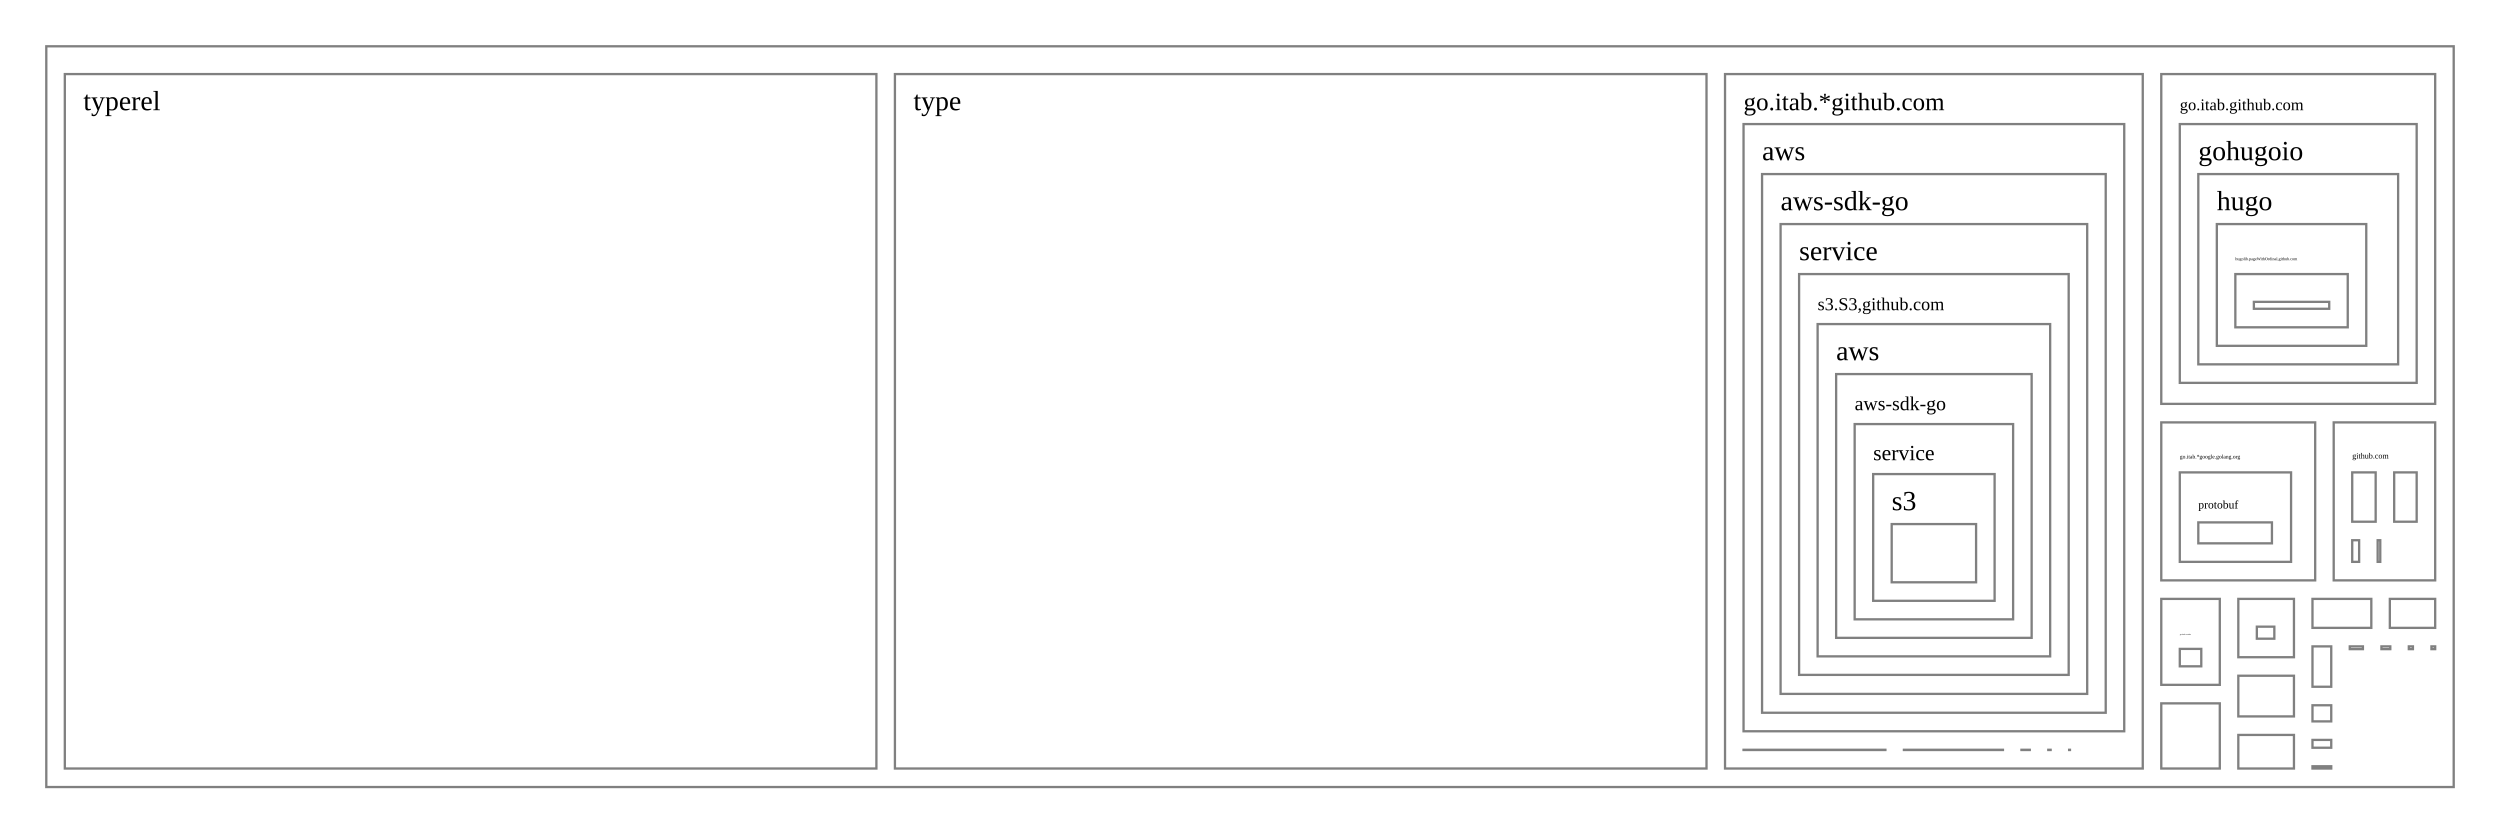
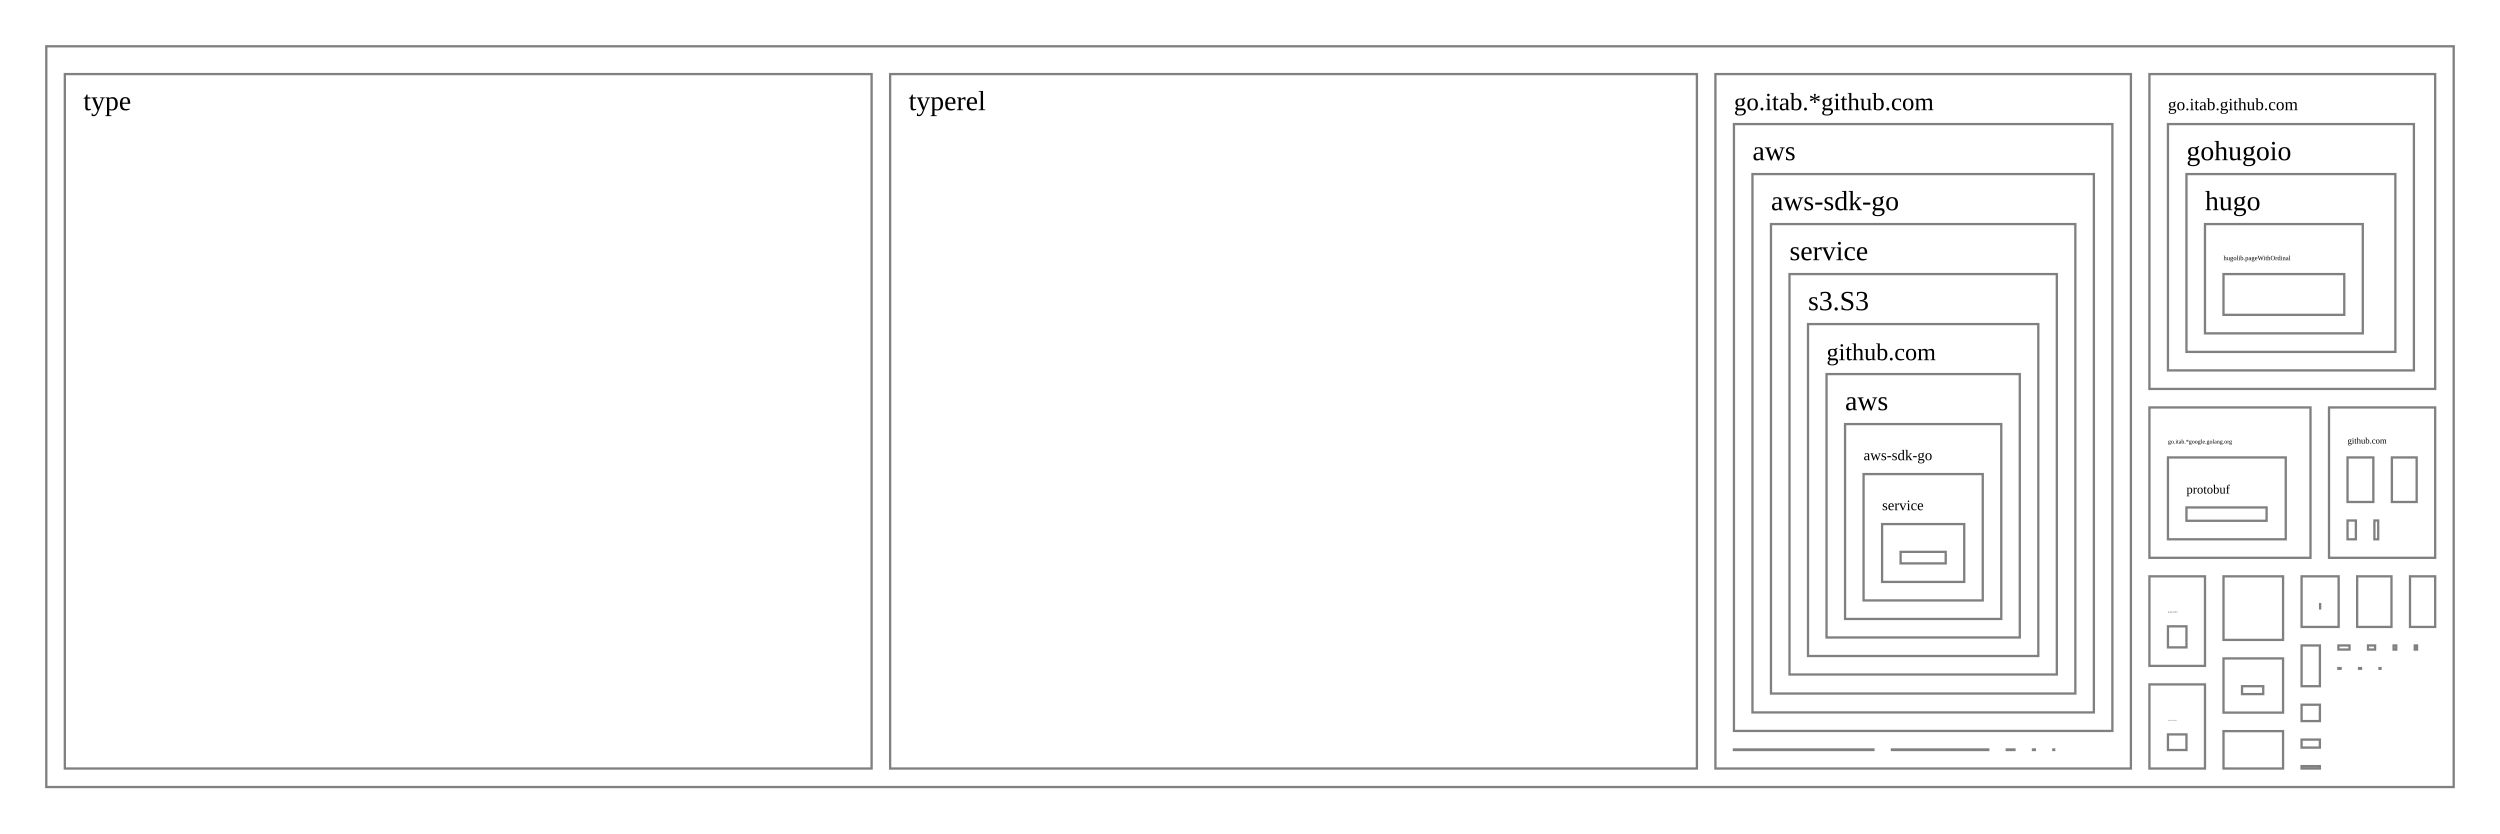
<svg xmlns="http://www.w3.org/2000/svg" viewBox="0 0 1080 360" style="background: white none repeat scroll 0% 0%;">
  <g>
    <rect x="20" y="20" width="1040" height="320" style="fill: rgba(0, 0, 0, 0);opacity:1;fill-opacity:1;stroke:rgba(128,128,128,65535);stroke-width:1px;stroke-opacity:1;" />
  </g>
  <g>
-     <rect x="745.211" y="32" width="180.458" height="300" style="fill: rgba(0, 0, 0, 0);opacity:1;fill-opacity:1;stroke:rgba(128,128,128,65535);stroke-width:1px;stroke-opacity:1;" />
-     <text data-notex="1" text-anchor="start" transform="translate(753.2114,47.6) scale(0.901636)" style="font-family: Open Sans, verdana, arial, sans-serif !important; font-size: 12px; fill: rgb(0, 0, 0, 65535); fill-opacity: 1; white-space: pre;" data-math="N">go.itab.*github.com</text>
+     <rect x="994.284" y="330.963" width="7.909" height="1.037" style="fill: rgba(0, 0, 0, 0);opacity:1;fill-opacity:1;stroke:rgba(128,128,128,65535);stroke-width:1px;stroke-opacity:1;" />
  </g>
  <g>
-     <rect x="1032.409" y="258.721" width="19.591" height="12.518" style="fill: rgba(0, 0, 0, 0);opacity:1;fill-opacity:1;stroke:rgba(128,128,128,65535);stroke-width:1px;stroke-opacity:1;" />
+     <rect x="1022.981" y="278.837" width="3.058" height="1.772" style="fill: rgba(0, 0, 0, 0);opacity:1;fill-opacity:1;stroke:rgba(128,128,128,65535);stroke-width:1px;stroke-opacity:1;" />
  </g>
  <g>
-     <rect x="933.67" y="32" width="118.33" height="142.472" style="fill: rgba(0, 0, 0, 0);opacity:1;fill-opacity:1;stroke:rgba(128,128,128,65535);stroke-width:1px;stroke-opacity:1;" />
-     <text data-notex="1" text-anchor="start" transform="translate(941.6698,47.6) scale(0.592189)" style="font-family: Open Sans, verdana, arial, sans-serif !important; font-size: 12px; fill: rgb(0, 0, 0, 65535); fill-opacity: 1; white-space: pre;" data-math="N">go.itab.github.com</text>
+     <rect x="928.55" y="176.016" width="69.584" height="64.959" style="fill: rgba(0, 0, 0, 0);opacity:1;fill-opacity:1;stroke:rgba(128,128,128,65535);stroke-width:1px;stroke-opacity:1;" />
+     <text data-notex="1" text-anchor="start" transform="translate(936.5497,191.616) scale(0.214681)" style="font-family: Open Sans, verdana, arial, sans-serif !important; font-size: 12px; fill: rgb(0, 0, 0, 65535); fill-opacity: 1; white-space: pre;" data-math="N">go.itab.*google.golang.org</text>
  </g>
  <g>
-     <rect x="998.99" y="279.239" width="8.107" height="17.437" style="fill: rgba(0, 0, 0, 0);opacity:1;fill-opacity:1;stroke:rgba(128,128,128,65535);stroke-width:1px;stroke-opacity:1;" />
+     <rect x="928.55" y="248.975" width="24.004" height="38.691" style="fill: rgba(0, 0, 0, 0);opacity:1;fill-opacity:1;stroke:rgba(128,128,128,65535);stroke-width:1px;stroke-opacity:1;" />
+     <text data-notex="1" text-anchor="start" transform="translate(936.5497,264.5747) scale(0.059552)" style="font-family: Open Sans, verdana, arial, sans-serif !important; font-size: 12px; fill: rgb(0, 0, 0, 65535); fill-opacity: 1; white-space: pre;" data-math="N">go.itab.vendor</text>
  </g>
  <g>
-     <rect x="998.99" y="304.676" width="8.107" height="6.963" style="fill: rgba(0, 0, 0, 0);opacity:1;fill-opacity:1;stroke:rgba(128,128,128,65535);stroke-width:1px;stroke-opacity:1;" />
+     <rect x="1041.121" y="248.975" width="10.879" height="21.863" style="fill: rgba(0, 0, 0, 0);opacity:1;fill-opacity:1;stroke:rgba(128,128,128,65535);stroke-width:1px;stroke-opacity:1;" />
  </g>
  <g>
-     <rect x="966.952" y="317.492" width="24.038" height="14.508" style="fill: rgba(0, 0, 0, 0);opacity:1;fill-opacity:1;stroke:rgba(128,128,128,65535);stroke-width:1px;stroke-opacity:1;" />
+     <rect x="28" y="32" width="348.532" height="300" style="fill: rgba(0, 0, 0, 0);opacity:1;fill-opacity:1;stroke:rgba(128,128,128,65535);stroke-width:1px;stroke-opacity:1;" />
+     <text data-notex="1" text-anchor="start" transform="translate(36,47.6) scale(1)" style="font-family: Open Sans, verdana, arial, sans-serif !important; font-size: 12px; fill: rgb(0, 0, 0, 65535); fill-opacity: 1; white-space: pre;" data-math="N">type</text>
  </g>
  <g>
-     <rect x="1040.609" y="279.239" width="1.773" height="1.188" style="fill: rgba(0, 0, 0, 0);opacity:1;fill-opacity:1;stroke:rgba(128,128,128,65535);stroke-width:1px;stroke-opacity:1;" />
+     <rect x="928.55" y="32" width="123.45" height="136.016" style="fill: rgba(0, 0, 0, 0);opacity:1;fill-opacity:1;stroke:rgba(128,128,128,65535);stroke-width:1px;stroke-opacity:1;" />
+     <text data-notex="1" text-anchor="start" transform="translate(936.5497,47.6) scale(0.621819)" style="font-family: Open Sans, verdana, arial, sans-serif !important; font-size: 12px; fill: rgb(0, 0, 0, 65535); fill-opacity: 1; white-space: pre;" data-math="N">go.itab.github.com</text>
  </g>
  <g>
-     <rect x="28" y="32" width="350.606" height="300" style="fill: rgba(0, 0, 0, 0);opacity:1;fill-opacity:1;stroke:rgba(128,128,128,65535);stroke-width:1px;stroke-opacity:1;" />
-     <text data-notex="1" text-anchor="start" transform="translate(36,47.6) scale(1)" style="font-family: Open Sans, verdana, arial, sans-serif !important; font-size: 12px; fill: rgb(0, 0, 0, 65535); fill-opacity: 1; white-space: pre;" data-math="N">typerel</text>
+     <rect x="994.284" y="248.975" width="16.008" height="21.863" style="fill: rgba(0, 0, 0, 0);opacity:1;fill-opacity:1;stroke:rgba(128,128,128,65535);stroke-width:1px;stroke-opacity:1;" />
  </g>
  <g>
-     <rect x="998.99" y="319.639" width="8.107" height="3.383" style="fill: rgba(0, 0, 0, 0);opacity:1;fill-opacity:1;stroke:rgba(128,128,128,65535);stroke-width:1px;stroke-opacity:1;" />
+     <rect x="994.284" y="319.504" width="7.909" height="3.459" style="fill: rgba(0, 0, 0, 0);opacity:1;fill-opacity:1;stroke:rgba(128,128,128,65535);stroke-width:1px;stroke-opacity:1;" />
  </g>
  <g>
-     <rect x="933.67" y="258.721" width="25.282" height="37.13" style="fill: rgba(0, 0, 0, 0);opacity:1;fill-opacity:1;stroke:rgba(128,128,128,65535);stroke-width:1px;stroke-opacity:1;" />
-     <text data-notex="1" text-anchor="start" transform="translate(941.6698,274.3209) scale(0.069066)" style="font-family: Open Sans, verdana, arial, sans-serif !important; font-size: 12px; fill: rgb(0, 0, 0, 65535); fill-opacity: 1; white-space: pre;" data-math="N">go.itab.vendor</text>
+     <rect x="960.554" y="284.438" width="25.73" height="23.41" style="fill: rgba(0, 0, 0, 0);opacity:1;fill-opacity:1;stroke:rgba(128,128,128,65535);stroke-width:1px;stroke-opacity:1;" />
  </g>
  <g>
-     <rect x="1015.097" y="279.239" width="5.682" height="1.188" style="fill: rgba(0, 0, 0, 0);opacity:1;fill-opacity:1;stroke:rgba(128,128,128,65535);stroke-width:1px;stroke-opacity:1;" />
+     <rect x="741.063" y="32" width="179.487" height="300" style="fill: rgba(0, 0, 0, 0);opacity:1;fill-opacity:1;stroke:rgba(128,128,128,65535);stroke-width:1px;stroke-opacity:1;" />
+     <text data-notex="1" text-anchor="start" transform="translate(749.0632,47.6) scale(0.896308)" style="font-family: Open Sans, verdana, arial, sans-serif !important; font-size: 12px; fill: rgb(0, 0, 0, 65535); fill-opacity: 1; white-space: pre;" data-math="N">go.itab.*github.com</text>
  </g>
  <g>
-     <rect x="1050.382" y="279.239" width="1.618" height="1.188" style="fill: rgba(0, 0, 0, 0);opacity:1;fill-opacity:1;stroke:rgba(128,128,128,65535);stroke-width:1px;stroke-opacity:1;" />
+     <rect x="994.284" y="304.442" width="7.909" height="7.062" style="fill: rgba(0, 0, 0, 0);opacity:1;fill-opacity:1;stroke:rgba(128,128,128,65535);stroke-width:1px;stroke-opacity:1;" />
  </g>
  <g>
-     <rect x="933.67" y="303.851" width="25.282" height="28.149" style="fill: rgba(0, 0, 0, 0);opacity:1;fill-opacity:1;stroke:rgba(128,128,128,65535);stroke-width:1px;stroke-opacity:1;" />
+     <rect x="1019.125" y="288.61" width="0.819" height="0.31" style="fill: rgba(0, 0, 0, 0);opacity:1;fill-opacity:1;stroke:rgba(128,128,128,65535);stroke-width:1px;stroke-opacity:1;" />
  </g>
  <g>
-     <rect x="1008.159" y="182.472" width="43.841" height="68.249" style="fill: rgba(0, 0, 0, 0);opacity:1;fill-opacity:1;stroke:rgba(128,128,128,65535);stroke-width:1px;stroke-opacity:1;" />
-     <text data-notex="1" text-anchor="start" transform="translate(1016.159,198.0721) scale(0.290014)" style="font-family: Open Sans, verdana, arial, sans-serif !important; font-size: 12px; fill: rgb(0, 0, 0, 65535); fill-opacity: 1; white-space: pre;" data-math="N">github.com</text>
+     <rect x="384.532" y="32" width="348.532" height="300" style="fill: rgba(0, 0, 0, 0);opacity:1;fill-opacity:1;stroke:rgba(128,128,128,65535);stroke-width:1px;stroke-opacity:1;" />
+     <text data-notex="1" text-anchor="start" transform="translate(392.5316,47.6) scale(1)" style="font-family: Open Sans, verdana, arial, sans-serif !important; font-size: 12px; fill: rgb(0, 0, 0, 65535); fill-opacity: 1; white-space: pre;" data-math="N">typerel</text>
  </g>
  <g>
-     <rect x="966.952" y="291.915" width="24.038" height="17.576" style="fill: rgba(0, 0, 0, 0);opacity:1;fill-opacity:1;stroke:rgba(128,128,128,65535);stroke-width:1px;stroke-opacity:1;" />
+     <rect x="994.284" y="278.837" width="7.909" height="17.605" style="fill: rgba(0, 0, 0, 0);opacity:1;fill-opacity:1;stroke:rgba(128,128,128,65535);stroke-width:1px;stroke-opacity:1;" />
  </g>
  <g>
-     <rect x="998.99" y="258.721" width="25.418" height="12.518" style="fill: rgba(0, 0, 0, 0);opacity:1;fill-opacity:1;stroke:rgba(128,128,128,65535);stroke-width:1px;stroke-opacity:1;" />
+     <rect x="1010.192" y="278.837" width="4.788" height="1.772" style="fill: rgba(0, 0, 0, 0);opacity:1;fill-opacity:1;stroke:rgba(128,128,128,65535);stroke-width:1px;stroke-opacity:1;" />
  </g>
  <g>
-     <rect x="966.952" y="258.721" width="24.038" height="25.195" style="fill: rgba(0, 0, 0, 0);opacity:1;fill-opacity:1;stroke:rgba(128,128,128,65535);stroke-width:1px;stroke-opacity:1;" />
+     <rect x="960.554" y="248.975" width="25.73" height="27.463" style="fill: rgba(0, 0, 0, 0);opacity:1;fill-opacity:1;stroke:rgba(128,128,128,65535);stroke-width:1px;stroke-opacity:1;" />
  </g>
  <g>
-     <rect x="386.606" y="32" width="350.606" height="300" style="fill: rgba(0, 0, 0, 0);opacity:1;fill-opacity:1;stroke:rgba(128,128,128,65535);stroke-width:1px;stroke-opacity:1;" />
-     <text data-notex="1" text-anchor="start" transform="translate(394.6057,47.6) scale(1)" style="font-family: Open Sans, verdana, arial, sans-serif !important; font-size: 12px; fill: rgb(0, 0, 0, 65535); fill-opacity: 1; white-space: pre;" data-math="N">type</text>
+     <rect x="1043.173" y="278.837" width="0.99" height="1.772" style="fill: rgba(0, 0, 0, 0);opacity:1;fill-opacity:1;stroke:rgba(128,128,128,65535);stroke-width:1px;stroke-opacity:1;" />
  </g>
  <g>
-     <rect x="998.99" y="331.022" width="8.107" height="0.978" style="fill: rgba(0, 0, 0, 0);opacity:1;fill-opacity:1;stroke:rgba(128,128,128,65535);stroke-width:1px;stroke-opacity:1;" />
+     <rect x="960.554" y="315.847" width="25.73" height="16.153" style="fill: rgba(0, 0, 0, 0);opacity:1;fill-opacity:1;stroke:rgba(128,128,128,65535);stroke-width:1px;stroke-opacity:1;" />
  </g>
  <g>
-     <rect x="1028.779" y="279.239" width="3.83" height="1.188" style="fill: rgba(0, 0, 0, 0);opacity:1;fill-opacity:1;stroke:rgba(128,128,128,65535);stroke-width:1px;stroke-opacity:1;" />
+     <rect x="1006.134" y="176.016" width="45.866" height="64.959" style="fill: rgba(0, 0, 0, 0);opacity:1;fill-opacity:1;stroke:rgba(128,128,128,65535);stroke-width:1px;stroke-opacity:1;" />
+     <text data-notex="1" text-anchor="start" transform="translate(1014.134,191.616) scale(0.311102)" style="font-family: Open Sans, verdana, arial, sans-serif !important; font-size: 12px; fill: rgb(0, 0, 0, 65535); fill-opacity: 1; white-space: pre;" data-math="N">github.com</text>
  </g>
  <g>
-     <rect x="933.67" y="182.472" width="66.489" height="68.249" style="fill: rgba(0, 0, 0, 0);opacity:1;fill-opacity:1;stroke:rgba(128,128,128,65535);stroke-width:1px;stroke-opacity:1;" />
-     <text data-notex="1" text-anchor="start" transform="translate(941.6698,198.0721) scale(0.202279)" style="font-family: Open Sans, verdana, arial, sans-serif !important; font-size: 12px; fill: rgb(0, 0, 0, 65535); fill-opacity: 1; white-space: pre;" data-math="N">go.itab.*google.golang.org</text>
+     <rect x="1018.292" y="248.975" width="14.828" height="21.863" style="fill: rgba(0, 0, 0, 0);opacity:1;fill-opacity:1;stroke:rgba(128,128,128,65535);stroke-width:1px;stroke-opacity:1;" />
  </g>
  <g>
-     <rect x="753.211" y="53.6" width="164.458" height="262.306" style="fill: rgba(0, 0, 0, 0);opacity:1;fill-opacity:1;stroke:rgba(128,128,128,65535);stroke-width:1px;stroke-opacity:1;" />
-     <text data-notex="1" text-anchor="start" transform="translate(761.2114,69.2) scale(1)" style="font-family: Open Sans, verdana, arial, sans-serif !important; font-size: 12px; fill: rgb(0, 0, 0, 65535); fill-opacity: 1; white-space: pre;" data-math="N">aws</text>
+     <rect x="1027.945" y="288.61" width="0.424" height="0.31" style="fill: rgba(0, 0, 0, 0);opacity:1;fill-opacity:1;stroke:rgba(128,128,128,65535);stroke-width:1px;stroke-opacity:1;" />
  </g>
  <g>
-     <rect x="873.271" y="323.906" width="3.591" height="0.094" style="fill: rgba(0, 0, 0, 0);opacity:1;fill-opacity:1;stroke:rgba(128,128,128,65535);stroke-width:1px;stroke-opacity:1;" />
+     <rect x="928.55" y="295.665" width="24.004" height="36.335" style="fill: rgba(0, 0, 0, 0);opacity:1;fill-opacity:1;stroke:rgba(128,128,128,65535);stroke-width:1px;stroke-opacity:1;" />
+     <text data-notex="1" text-anchor="start" transform="translate(936.5497,311.2655) scale(0.034739)" style="font-family: Open Sans, verdana, arial, sans-serif !important; font-size: 12px; fill: rgb(0, 0, 0, 65535); fill-opacity: 1; white-space: pre;" data-math="N">go.itab.sort.StringSlice</text>
  </g>
  <g>
-     <rect x="753.211" y="323.906" width="61.278" height="0.094" style="fill: rgba(0, 0, 0, 0);opacity:1;fill-opacity:1;stroke:rgba(128,128,128,65535);stroke-width:1px;stroke-opacity:1;" />
+     <rect x="1034.039" y="278.837" width="1.135" height="1.772" style="fill: rgba(0, 0, 0, 0);opacity:1;fill-opacity:1;stroke:rgba(128,128,128,65535);stroke-width:1px;stroke-opacity:1;" />
  </g>
  <g>
-     <rect x="884.861" y="323.906" width="1.007" height="0.094" style="fill: rgba(0, 0, 0, 0);opacity:1;fill-opacity:1;stroke:rgba(128,128,128,65535);stroke-width:1px;stroke-opacity:1;" />
+     <rect x="1010.192" y="288.61" width="0.933" height="0.31" style="fill: rgba(0, 0, 0, 0);opacity:1;fill-opacity:1;stroke:rgba(128,128,128,65535);stroke-width:1px;stroke-opacity:1;" />
  </g>
  <g>
-     <rect x="893.868" y="323.906" width="0.355" height="0.094" style="fill: rgba(0, 0, 0, 0);opacity:1;fill-opacity:1;stroke:rgba(128,128,128,65535);stroke-width:1px;stroke-opacity:1;" />
+     <rect x="936.55" y="197.616" width="50.896" height="35.359" style="fill: rgba(0, 0, 0, 0);opacity:1;fill-opacity:1;stroke:rgba(128,128,128,65535);stroke-width:1px;stroke-opacity:1;" />
+     <text data-notex="1" text-anchor="start" transform="translate(944.5497,213.216) scale(0.454372)" style="font-family: Open Sans, verdana, arial, sans-serif !important; font-size: 12px; fill: rgb(0, 0, 0, 65535); fill-opacity: 1; white-space: pre;" data-math="N">protobuf</text>
  </g>
  <g>
-     <rect x="822.489" y="323.906" width="42.781" height="0.094" style="fill: rgba(0, 0, 0, 0);opacity:1;fill-opacity:1;stroke:rgba(128,128,128,65535);stroke-width:1px;stroke-opacity:1;" />
+     <rect x="936.55" y="270.575" width="8.004" height="9.091" style="fill: rgba(0, 0, 0, 0);opacity:1;fill-opacity:1;stroke:rgba(128,128,128,65535);stroke-width:1px;stroke-opacity:1;" />
  </g>
  <g>
-     <rect x="941.67" y="53.6" width="102.33" height="111.796" style="fill: rgba(0, 0, 0, 0);opacity:1;fill-opacity:1;stroke:rgba(128,128,128,65535);stroke-width:1px;stroke-opacity:1;" />
-     <text data-notex="1" text-anchor="start" transform="translate(949.6698,69.2) scale(1)" style="font-family: Open Sans, verdana, arial, sans-serif !important; font-size: 12px; fill: rgb(0, 0, 0, 65535); fill-opacity: 1; white-space: pre;" data-math="N">gohugoio</text>
+     <rect x="936.55" y="53.6" width="106.26" height="106.416" style="fill: rgba(0, 0, 0, 0);opacity:1;fill-opacity:1;stroke:rgba(128,128,128,65535);stroke-width:1px;stroke-opacity:1;" />
+     <text data-notex="1" text-anchor="start" transform="translate(944.5497,69.2) scale(1)" style="font-family: Open Sans, verdana, arial, sans-serif !important; font-size: 12px; fill: rgb(0, 0, 0, 65535); fill-opacity: 1; white-space: pre;" data-math="N">gohugoio</text>
  </g>
  <g>
-     <rect x="941.67" y="280.321" width="9.282" height="7.53" style="fill: rgba(0, 0, 0, 0);opacity:1;fill-opacity:1;stroke:rgba(128,128,128,65535);stroke-width:1px;stroke-opacity:1;" />
+     <rect x="1002.284" y="260.975" width="0.008" height="1.85" style="fill: rgba(0, 0, 0, 0);opacity:1;fill-opacity:1;stroke:rgba(128,128,128,65535);stroke-width:1px;stroke-opacity:1;" />
  </g>
  <g>
-     <rect x="1027.145" y="233.381" width="1.131" height="9.34" style="fill: rgba(0, 0, 0, 0);opacity:1;fill-opacity:1;stroke:rgba(128,128,128,65535);stroke-width:1px;stroke-opacity:1;" />
+     <rect x="968.554" y="296.438" width="9.168" height="3.41" style="fill: rgba(0, 0, 0, 0);opacity:1;fill-opacity:1;stroke:rgba(128,128,128,65535);stroke-width:1px;stroke-opacity:1;" />
  </g>
  <g>
-     <rect x="1016.159" y="233.381" width="2.986" height="9.34" style="fill: rgba(0, 0, 0, 0);opacity:1;fill-opacity:1;stroke:rgba(128,128,128,65535);stroke-width:1px;stroke-opacity:1;" />
+     <rect x="749.063" y="53.6" width="163.487" height="262.168" style="fill: rgba(0, 0, 0, 0);opacity:1;fill-opacity:1;stroke:rgba(128,128,128,65535);stroke-width:1px;stroke-opacity:1;" />
+     <text data-notex="1" text-anchor="start" transform="translate(757.0632,69.2) scale(1)" style="font-family: Open Sans, verdana, arial, sans-serif !important; font-size: 12px; fill: rgb(0, 0, 0, 65535); fill-opacity: 1; white-space: pre;" data-math="N">aws</text>
  </g>
  <g>
-     <rect x="1034.286" y="204.072" width="9.714" height="21.309" style="fill: rgba(0, 0, 0, 0);opacity:1;fill-opacity:1;stroke:rgba(128,128,128,65535);stroke-width:1px;stroke-opacity:1;" />
+     <rect x="866.926" y="323.768" width="3.324" height="0.232" style="fill: rgba(0, 0, 0, 0);opacity:1;fill-opacity:1;stroke:rgba(128,128,128,65535);stroke-width:1px;stroke-opacity:1;" />
  </g>
  <g>
-     <rect x="1016.159" y="204.072" width="10.127" height="21.309" style="fill: rgba(0, 0, 0, 0);opacity:1;fill-opacity:1;stroke:rgba(128,128,128,65535);stroke-width:1px;stroke-opacity:1;" />
+     <rect x="749.063" y="323.768" width="60.25" height="0.232" style="fill: rgba(0, 0, 0, 0);opacity:1;fill-opacity:1;stroke:rgba(128,128,128,65535);stroke-width:1px;stroke-opacity:1;" />
  </g>
  <g>
-     <rect x="974.952" y="270.721" width="7.561" height="5.195" style="fill: rgba(0, 0, 0, 0);opacity:1;fill-opacity:1;stroke:rgba(128,128,128,65535);stroke-width:1px;stroke-opacity:1;" />
+     <rect x="878.25" y="323.768" width="0.8" height="0.232" style="fill: rgba(0, 0, 0, 0);opacity:1;fill-opacity:1;stroke:rgba(128,128,128,65535);stroke-width:1px;stroke-opacity:1;" />
  </g>
  <g>
-     <rect x="941.67" y="204.072" width="48.07" height="38.649" style="fill: rgba(0, 0, 0, 0);opacity:1;fill-opacity:1;stroke:rgba(128,128,128,65535);stroke-width:1px;stroke-opacity:1;" />
-     <text data-notex="1" text-anchor="start" transform="translate(949.6698,219.6721) scale(0.417582)" style="font-family: Open Sans, verdana, arial, sans-serif !important; font-size: 12px; fill: rgb(0, 0, 0, 65535); fill-opacity: 1; white-space: pre;" data-math="N">protobuf</text>
+     <rect x="887.05" y="323.768" width="0.351" height="0.232" style="fill: rgba(0, 0, 0, 0);opacity:1;fill-opacity:1;stroke:rgba(128,128,128,65535);stroke-width:1px;stroke-opacity:1;" />
  </g>
  <g>
-     <rect x="761.211" y="75.2" width="148.458" height="232.706" style="fill: rgba(0, 0, 0, 0);opacity:1;fill-opacity:1;stroke:rgba(128,128,128,65535);stroke-width:1px;stroke-opacity:1;" />
-     <text data-notex="1" text-anchor="start" transform="translate(769.2114,90.8) scale(1)" style="font-family: Open Sans, verdana, arial, sans-serif !important; font-size: 12px; fill: rgb(0, 0, 0, 65535); fill-opacity: 1; white-space: pre;" data-math="N">aws-sdk-go</text>
+     <rect x="817.313" y="323.768" width="41.613" height="0.232" style="fill: rgba(0, 0, 0, 0);opacity:1;fill-opacity:1;stroke:rgba(128,128,128,65535);stroke-width:1px;stroke-opacity:1;" />
  </g>
  <g>
-     <rect x="949.67" y="75.2" width="86.321" height="82.196" style="fill: rgba(0, 0, 0, 0);opacity:1;fill-opacity:1;stroke:rgba(128,128,128,65535);stroke-width:1px;stroke-opacity:1;" />
-     <text data-notex="1" text-anchor="start" transform="translate(957.6698,90.8) scale(1)" style="font-family: Open Sans, verdana, arial, sans-serif !important; font-size: 12px; fill: rgb(0, 0, 0, 65535); fill-opacity: 1; white-space: pre;" data-math="N">hugo</text>
+     <rect x="1025.741" y="224.858" width="1.647" height="8.117" style="fill: rgba(0, 0, 0, 0);opacity:1;fill-opacity:1;stroke:rgba(128,128,128,65535);stroke-width:1px;stroke-opacity:1;" />
  </g>
  <g>
-     <rect x="949.67" y="225.672" width="31.809" height="9.049" style="fill: rgba(0, 0, 0, 0);opacity:1;fill-opacity:1;stroke:rgba(128,128,128,65535);stroke-width:1px;stroke-opacity:1;" />
+     <rect x="1014.134" y="224.858" width="3.607" height="8.117" style="fill: rgba(0, 0, 0, 0);opacity:1;fill-opacity:1;stroke:rgba(128,128,128,65535);stroke-width:1px;stroke-opacity:1;" />
  </g>
  <g>
-     <rect x="769.211" y="96.8" width="132.458" height="202.962" style="fill: rgba(0, 0, 0, 0);opacity:1;fill-opacity:1;stroke:rgba(128,128,128,65535);stroke-width:1px;stroke-opacity:1;" />
-     <text data-notex="1" text-anchor="start" transform="translate(777.2114,112.4) scale(1)" style="font-family: Open Sans, verdana, arial, sans-serif !important; font-size: 12px; fill: rgb(0, 0, 0, 65535); fill-opacity: 1; white-space: pre;" data-math="N">service</text>
+     <rect x="1033.285" y="197.616" width="10.715" height="19.242" style="fill: rgba(0, 0, 0, 0);opacity:1;fill-opacity:1;stroke:rgba(128,128,128,65535);stroke-width:1px;stroke-opacity:1;" />
  </g>
  <g>
-     <rect x="957.67" y="96.8" width="64.555" height="52.596" style="fill: rgba(0, 0, 0, 0);opacity:1;fill-opacity:1;stroke:rgba(128,128,128,65535);stroke-width:1px;stroke-opacity:1;" />
-     <text data-notex="1" text-anchor="start" transform="translate(965.6698,112.4) scale(0.14876)" style="font-family: Open Sans, verdana, arial, sans-serif !important; font-size: 12px; fill: rgb(0, 0, 0, 65535); fill-opacity: 1; white-space: pre;" data-math="N">hugolib.pageWithOrdinal,github.com</text>
+     <rect x="1014.134" y="197.616" width="11.151" height="19.242" style="fill: rgba(0, 0, 0, 0);opacity:1;fill-opacity:1;stroke:rgba(128,128,128,65535);stroke-width:1px;stroke-opacity:1;" />
  </g>
  <g>
-     <rect x="777.211" y="118.4" width="116.458" height="173.15" style="fill: rgba(0, 0, 0, 0);opacity:1;fill-opacity:1;stroke:rgba(128,128,128,65535);stroke-width:1px;stroke-opacity:1;" />
-     <text data-notex="1" text-anchor="start" transform="translate(785.2114,134) scale(0.654026)" style="font-family: Open Sans, verdana, arial, sans-serif !important; font-size: 12px; fill: rgb(0, 0, 0, 65535); fill-opacity: 1; white-space: pre;" data-math="N">s3.S3,github.com</text>
+     <rect x="936.55" y="317.265" width="8.004" height="6.735" style="fill: rgba(0, 0, 0, 0);opacity:1;fill-opacity:1;stroke:rgba(128,128,128,65535);stroke-width:1px;stroke-opacity:1;" />
  </g>
  <g>
-     <rect x="965.67" y="118.4" width="48.555" height="22.996" style="fill: rgba(0, 0, 0, 0);opacity:1;fill-opacity:1;stroke:rgba(128,128,128,65535);stroke-width:1px;stroke-opacity:1;" />
+     <rect x="944.55" y="219.216" width="34.617" height="5.759" style="fill: rgba(0, 0, 0, 0);opacity:1;fill-opacity:1;stroke:rgba(128,128,128,65535);stroke-width:1px;stroke-opacity:1;" />
  </g>
  <g>
-     <rect x="785.211" y="140" width="100.458" height="143.55" style="fill: rgba(0, 0, 0, 0);opacity:1;fill-opacity:1;stroke:rgba(128,128,128,65535);stroke-width:1px;stroke-opacity:1;" />
-     <text data-notex="1" text-anchor="start" transform="translate(793.2114,155.6) scale(1)" style="font-family: Open Sans, verdana, arial, sans-serif !important; font-size: 12px; fill: rgb(0, 0, 0, 65535); fill-opacity: 1; white-space: pre;" data-math="N">aws</text>
+     <rect x="944.55" y="75.2" width="90.25" height="76.816" style="fill: rgba(0, 0, 0, 0);opacity:1;fill-opacity:1;stroke:rgba(128,128,128,65535);stroke-width:1px;stroke-opacity:1;" />
+     <text data-notex="1" text-anchor="start" transform="translate(952.5497,90.8) scale(1)" style="font-family: Open Sans, verdana, arial, sans-serif !important; font-size: 12px; fill: rgb(0, 0, 0, 65535); fill-opacity: 1; white-space: pre;" data-math="N">hugo</text>
  </g>
  <g>
-     <rect x="973.67" y="130.4" width="32.555" height="2.996" style="fill: rgba(0, 0, 0, 0);opacity:1;fill-opacity:1;stroke:rgba(128,128,128,65535);stroke-width:1px;stroke-opacity:1;" />
+     <rect x="757.063" y="75.2" width="147.487" height="232.568" style="fill: rgba(0, 0, 0, 0);opacity:1;fill-opacity:1;stroke:rgba(128,128,128,65535);stroke-width:1px;stroke-opacity:1;" />
+     <text data-notex="1" text-anchor="start" transform="translate(765.0632,90.8) scale(1)" style="font-family: Open Sans, verdana, arial, sans-serif !important; font-size: 12px; fill: rgb(0, 0, 0, 65535); fill-opacity: 1; white-space: pre;" data-math="N">aws-sdk-go</text>
  </g>
  <g>
-     <rect x="793.211" y="161.6" width="84.458" height="113.95" style="fill: rgba(0, 0, 0, 0);opacity:1;fill-opacity:1;stroke:rgba(128,128,128,65535);stroke-width:1px;stroke-opacity:1;" />
-     <text data-notex="1" text-anchor="start" transform="translate(801.2114,177.2) scale(0.713108)" style="font-family: Open Sans, verdana, arial, sans-serif !important; font-size: 12px; fill: rgb(0, 0, 0, 65535); fill-opacity: 1; white-space: pre;" data-math="N">aws-sdk-go</text>
+     <rect x="952.55" y="96.8" width="68.176" height="47.216" style="fill: rgba(0, 0, 0, 0);opacity:1;fill-opacity:1;stroke:rgba(128,128,128,65535);stroke-width:1px;stroke-opacity:1;" />
+     <text data-notex="1" text-anchor="start" transform="translate(960.5497,112.4) scale(0.236305)" style="font-family: Open Sans, verdana, arial, sans-serif !important; font-size: 12px; fill: rgb(0, 0, 0, 65535); fill-opacity: 1; white-space: pre;" data-math="N">hugolib.pageWithOrdinal</text>
  </g>
  <g>
-     <rect x="801.211" y="183.2" width="68.458" height="84.35" style="fill: rgba(0, 0, 0, 0);opacity:1;fill-opacity:1;stroke:rgba(128,128,128,65535);stroke-width:1px;stroke-opacity:1;" />
-     <text data-notex="1" text-anchor="start" transform="translate(809.2114,198.8) scale(0.78063)" style="font-family: Open Sans, verdana, arial, sans-serif !important; font-size: 12px; fill: rgb(0, 0, 0, 65535); fill-opacity: 1; white-space: pre;" data-math="N">service</text>
+     <rect x="765.063" y="96.8" width="131.487" height="202.809" style="fill: rgba(0, 0, 0, 0);opacity:1;fill-opacity:1;stroke:rgba(128,128,128,65535);stroke-width:1px;stroke-opacity:1;" />
+     <text data-notex="1" text-anchor="start" transform="translate(773.0632,112.4) scale(1)" style="font-family: Open Sans, verdana, arial, sans-serif !important; font-size: 12px; fill: rgb(0, 0, 0, 65535); fill-opacity: 1; white-space: pre;" data-math="N">service</text>
  </g>
  <g>
-     <rect x="809.211" y="204.8" width="52.458" height="54.75" style="fill: rgba(0, 0, 0, 0);opacity:1;fill-opacity:1;stroke:rgba(128,128,128,65535);stroke-width:1px;stroke-opacity:1;" />
-     <text data-notex="1" text-anchor="start" transform="translate(817.2114,220.4) scale(1)" style="font-family: Open Sans, verdana, arial, sans-serif !important; font-size: 12px; fill: rgb(0, 0, 0, 65535); fill-opacity: 1; white-space: pre;" data-math="N">s3</text>
+     <rect x="960.55" y="118.4" width="52.176" height="17.616" style="fill: rgba(0, 0, 0, 0);opacity:1;fill-opacity:1;stroke:rgba(128,128,128,65535);stroke-width:1px;stroke-opacity:1;" />
  </g>
  <g>
-     <rect x="817.211" y="226.4" width="36.458" height="25.15" style="fill: rgba(0, 0, 0, 0);opacity:1;fill-opacity:1;stroke:rgba(128,128,128,65535);stroke-width:1px;stroke-opacity:1;" />
+     <rect x="773.063" y="118.4" width="115.487" height="172.988" style="fill: rgba(0, 0, 0, 0);opacity:1;fill-opacity:1;stroke:rgba(128,128,128,65535);stroke-width:1px;stroke-opacity:1;" />
+     <text data-notex="1" text-anchor="start" transform="translate(781.0632,134) scale(1)" style="font-family: Open Sans, verdana, arial, sans-serif !important; font-size: 12px; fill: rgb(0, 0, 0, 65535); fill-opacity: 1; white-space: pre;" data-math="N">s3.S3</text>
+   </g>
+   <g>
+     <rect x="781.063" y="140" width="99.487" height="143.388" style="fill: rgba(0, 0, 0, 0);opacity:1;fill-opacity:1;stroke:rgba(128,128,128,65535);stroke-width:1px;stroke-opacity:1;" />
+     <text data-notex="1" text-anchor="start" transform="translate(789.0632,155.6) scale(0.869652)" style="font-family: Open Sans, verdana, arial, sans-serif !important; font-size: 12px; fill: rgb(0, 0, 0, 65535); fill-opacity: 1; white-space: pre;" data-math="N">github.com</text>
+   </g>
+   <g>
+     <rect x="789.063" y="161.6" width="83.487" height="113.788" style="fill: rgba(0, 0, 0, 0);opacity:1;fill-opacity:1;stroke:rgba(128,128,128,65535);stroke-width:1px;stroke-opacity:1;" />
+     <text data-notex="1" text-anchor="start" transform="translate(797.0632,177.2) scale(1)" style="font-family: Open Sans, verdana, arial, sans-serif !important; font-size: 12px; fill: rgb(0, 0, 0, 65535); fill-opacity: 1; white-space: pre;" data-math="N">aws</text>
+   </g>
+   <g>
+     <rect x="797.063" y="183.2" width="67.487" height="84.188" style="fill: rgba(0, 0, 0, 0);opacity:1;fill-opacity:1;stroke:rgba(128,128,128,65535);stroke-width:1px;stroke-opacity:1;" />
+     <text data-notex="1" text-anchor="start" transform="translate(805.0632,198.8) scale(0.536318)" style="font-family: Open Sans, verdana, arial, sans-serif !important; font-size: 12px; fill: rgb(0, 0, 0, 65535); fill-opacity: 1; white-space: pre;" data-math="N">aws-sdk-go</text>
+   </g>
+   <g>
+     <rect x="805.063" y="204.8" width="51.487" height="54.588" style="fill: rgba(0, 0, 0, 0);opacity:1;fill-opacity:1;stroke:rgba(128,128,128,65535);stroke-width:1px;stroke-opacity:1;" />
+     <text data-notex="1" text-anchor="start" transform="translate(813.0632,220.4) scale(0.528074)" style="font-family: Open Sans, verdana, arial, sans-serif !important; font-size: 12px; fill: rgb(0, 0, 0, 65535); fill-opacity: 1; white-space: pre;" data-math="N">service</text>
+   </g>
+   <g>
+     <rect x="813.063" y="226.4" width="35.487" height="24.988" style="fill: rgba(0, 0, 0, 0);opacity:1;fill-opacity:1;stroke:rgba(128,128,128,65535);stroke-width:1px;stroke-opacity:1;" />
+   </g>
+   <g>
+     <rect x="821.063" y="238.4" width="19.487" height="4.988" style="fill: rgba(0, 0, 0, 0);opacity:1;fill-opacity:1;stroke:rgba(128,128,128,65535);stroke-width:1px;stroke-opacity:1;" />
  </g>
</svg>
